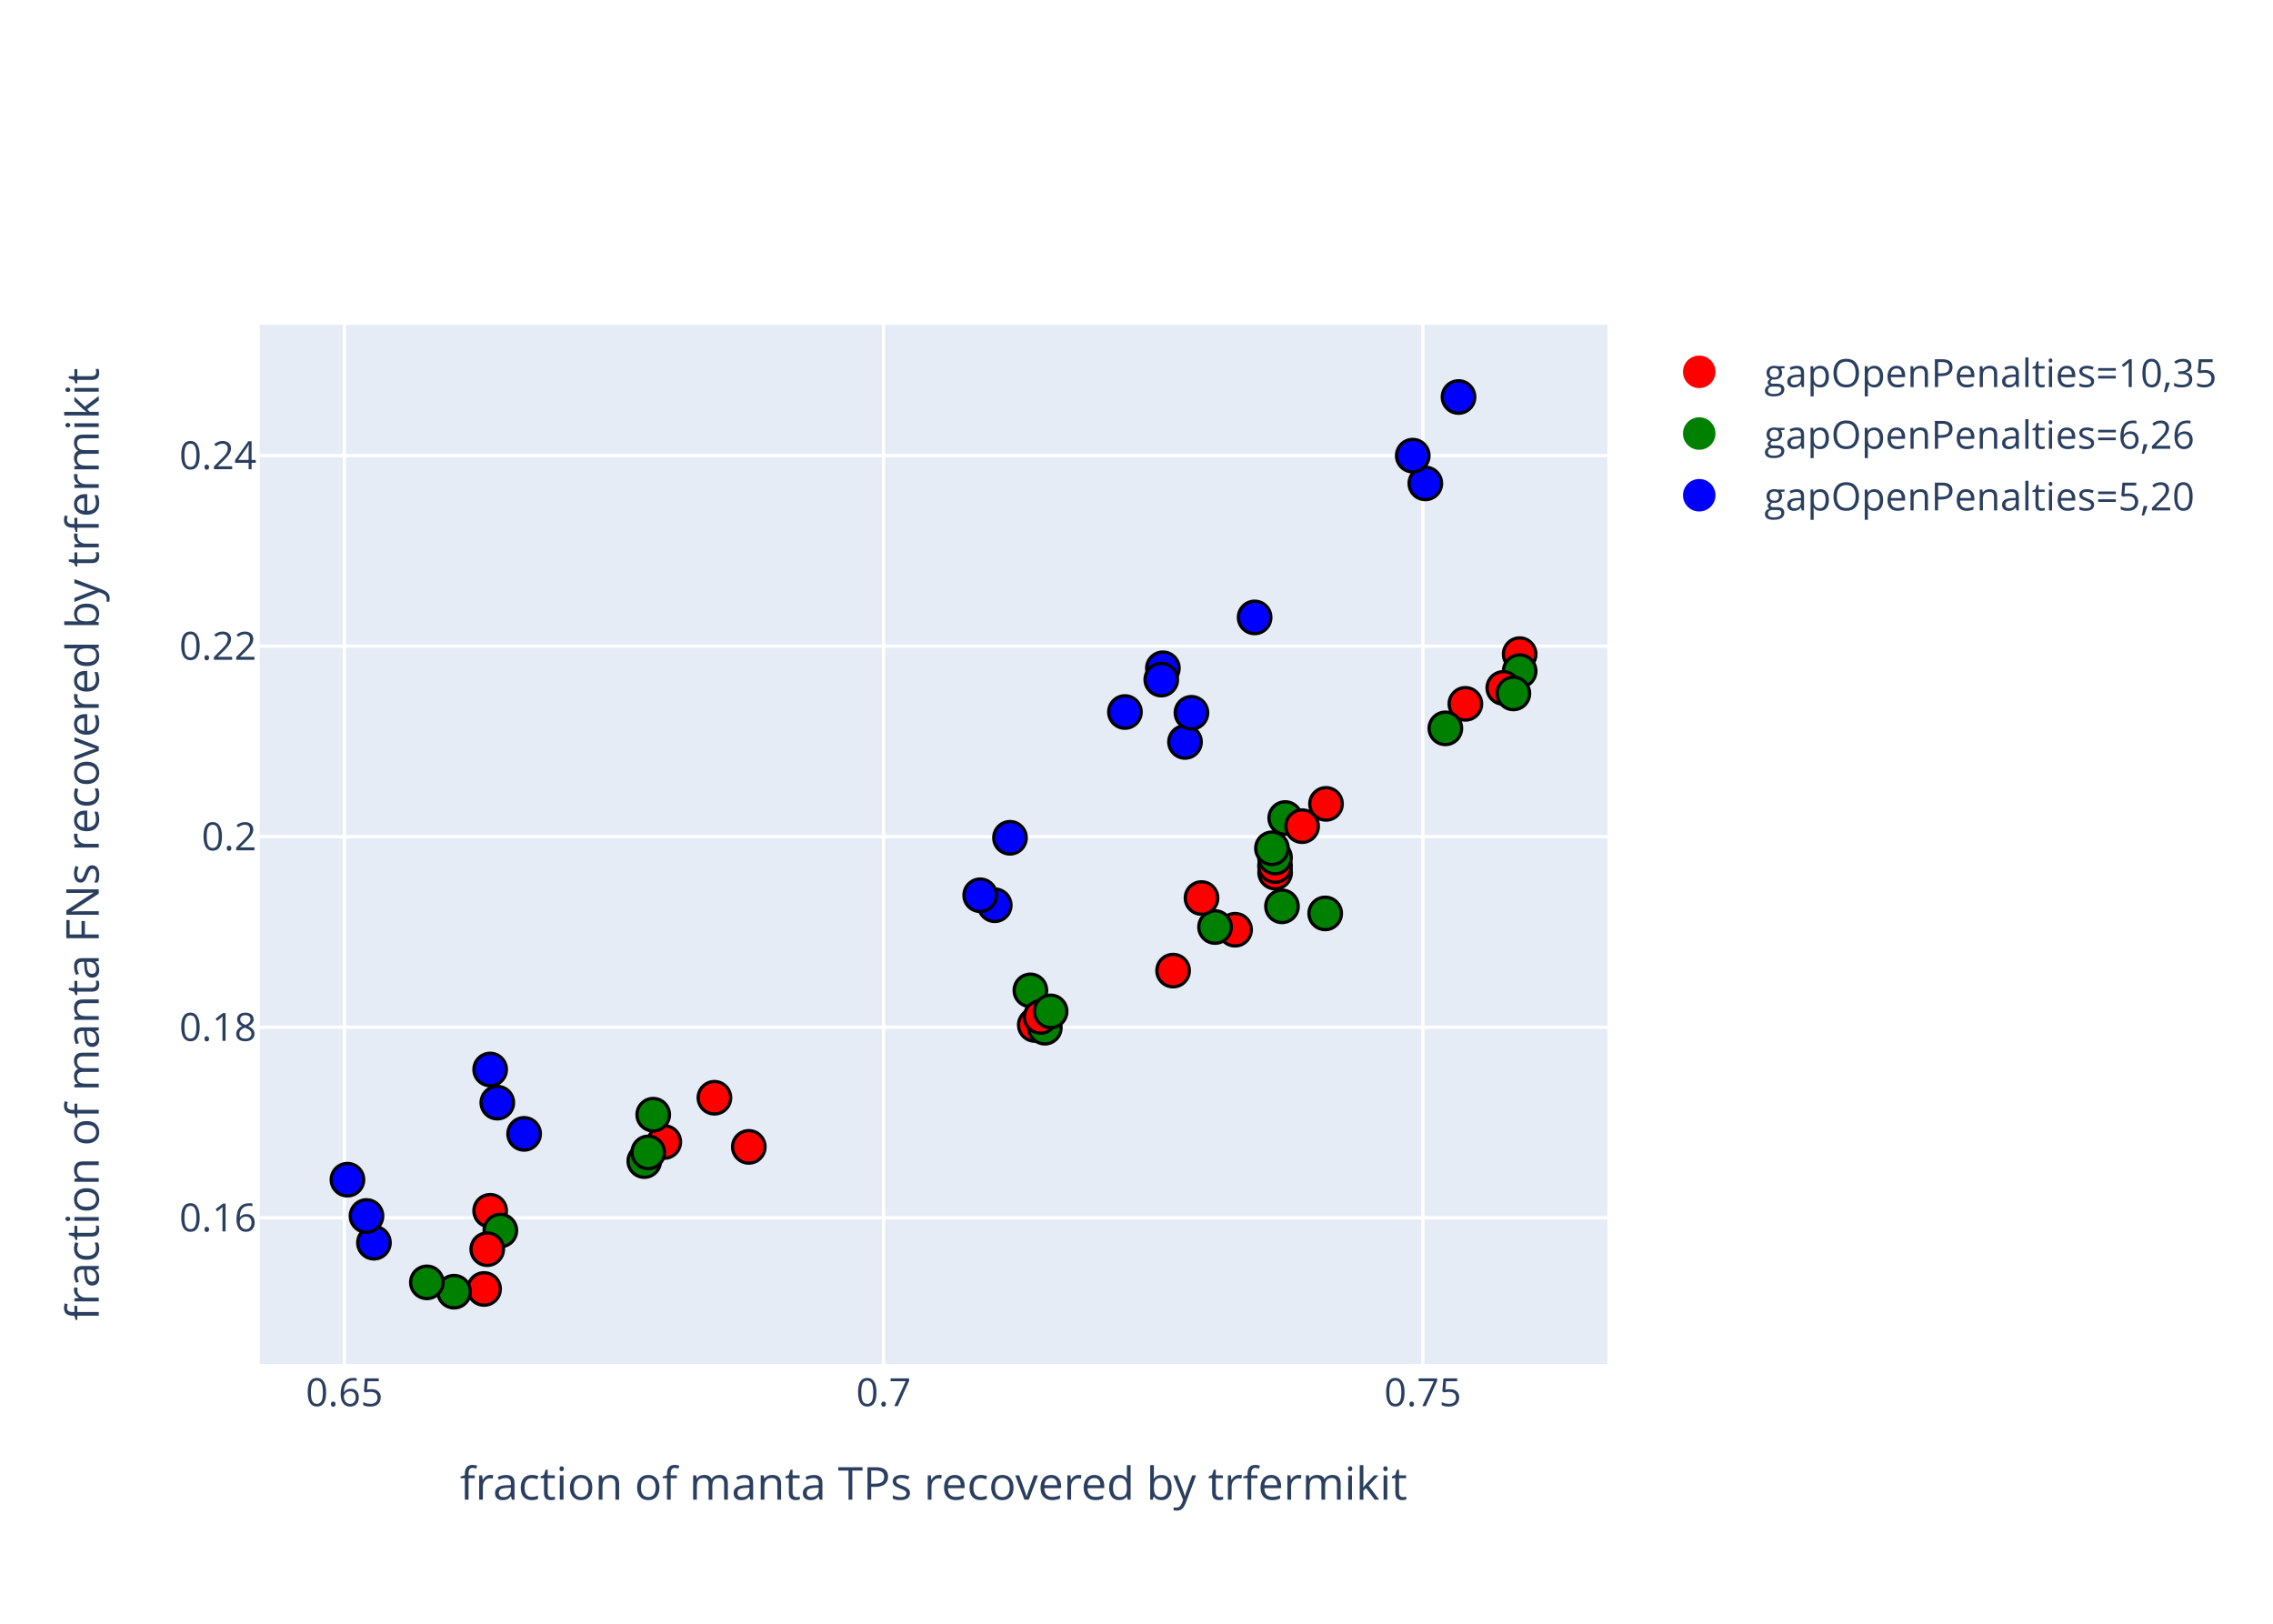
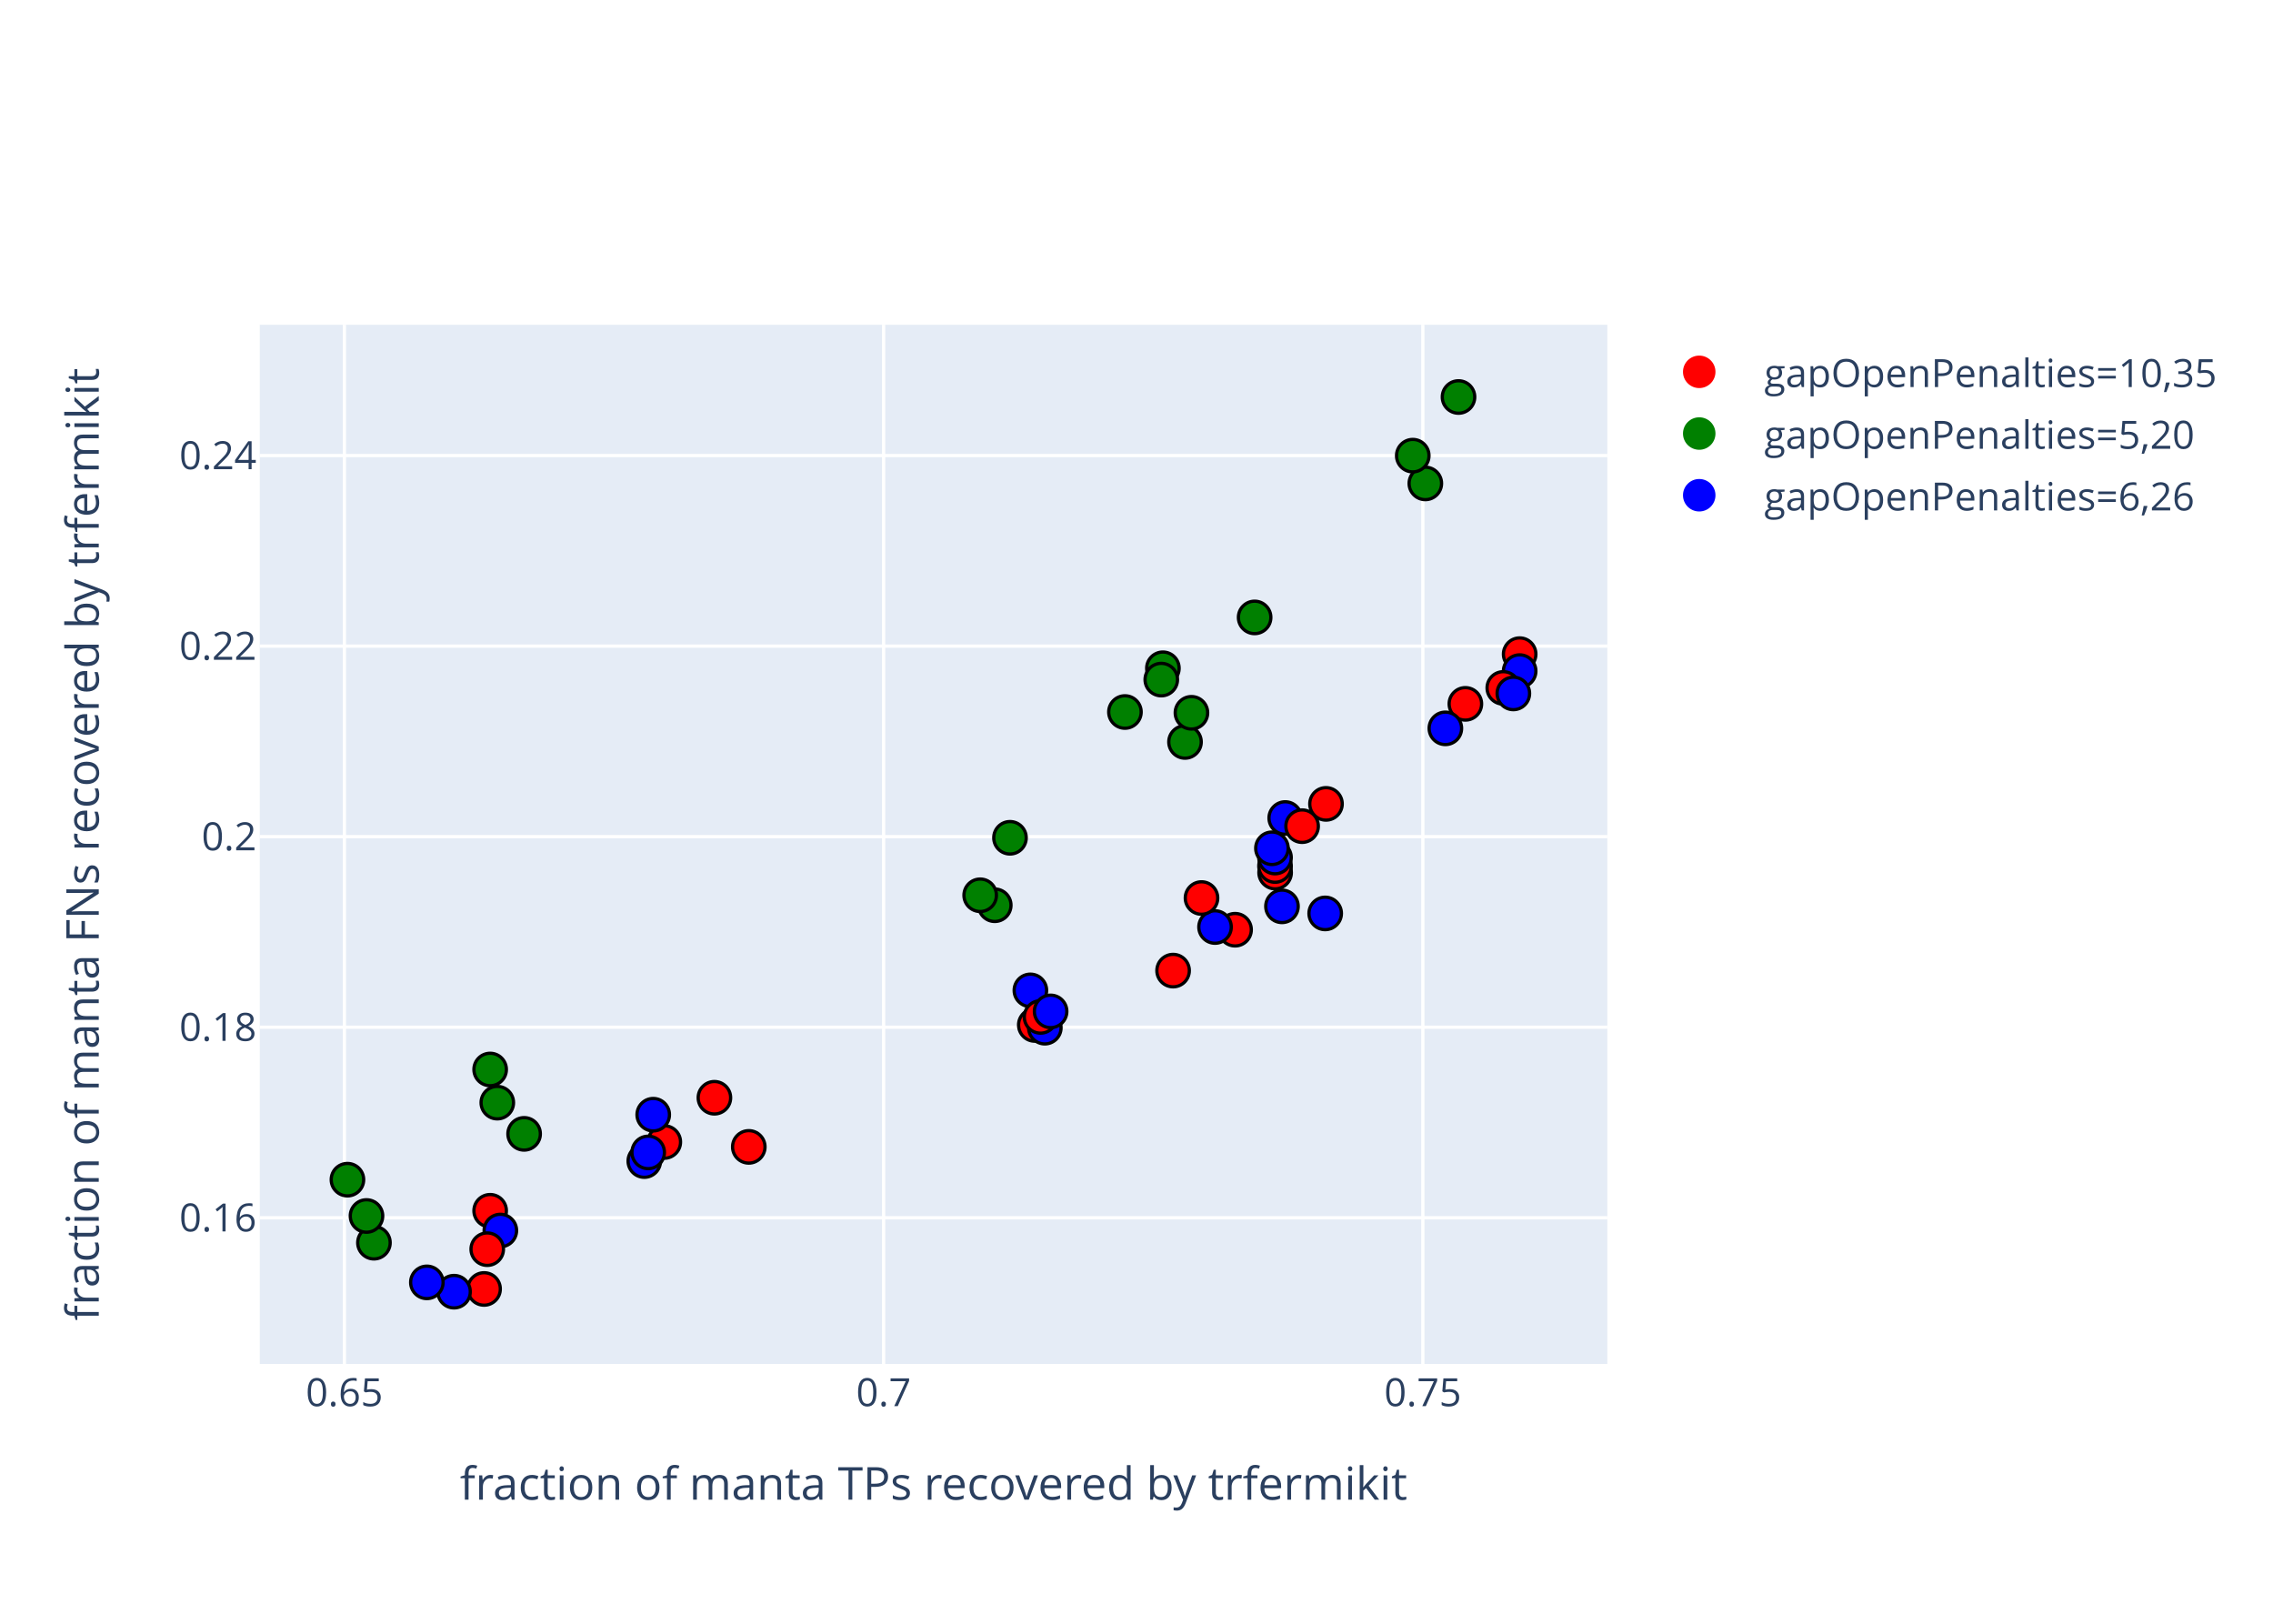
<svg xmlns="http://www.w3.org/2000/svg" class="main-svg" width="700" height="500" style="" viewBox="0 0 700 500">
  <rect x="0" y="0" width="700" height="500" style="fill: rgb(255, 255, 255); fill-opacity: 1;" />
-   <defs id="defs-f057c8">
+   <defs id="defs-a65de8">
    <g class="clips">
-       <clipPath id="clipf057c8xyplot" class="plotclip">
+       <clipPath id="clipa65de8xyplot" class="plotclip">
        <rect width="415" height="320" />
      </clipPath>
-       <clipPath class="axesclip" id="clipf057c8x">
+       <clipPath class="axesclip" id="clipa65de8x">
        <rect x="80" y="0" width="415" height="500" />
      </clipPath>
-       <clipPath class="axesclip" id="clipf057c8y">
+       <clipPath class="axesclip" id="clipa65de8y">
        <rect x="0" y="100" width="700" height="320" />
      </clipPath>
-       <clipPath class="axesclip" id="clipf057c8xy">
+       <clipPath class="axesclip" id="clipa65de8xy">
        <rect x="80" y="100" width="415" height="320" />
      </clipPath>
    </g>
    <g class="gradients" />
  </defs>
  <g class="bglayer">
    <rect class="bg" x="80" y="100" width="415" height="320" style="fill: rgb(229, 236, 246); fill-opacity: 1; stroke-width: 0;" />
  </g>
  <g class="layer-below">
    <g class="imagelayer" />
    <g class="shapelayer" />
  </g>
  <g class="cartesianlayer">
    <g class="subplot xy">
      <g class="layer-subplot">
        <g class="shapelayer" />
        <g class="imagelayer" />
      </g>
      <g class="gridlayer">
        <g class="x">
          <path class="xgrid crisp" transform="translate(106.06,0)" d="M0,100v320" style="stroke: rgb(255, 255, 255); stroke-opacity: 1; stroke-width: 1px;" />
          <path class="xgrid crisp" transform="translate(272.12,0)" d="M0,100v320" style="stroke: rgb(255, 255, 255); stroke-opacity: 1; stroke-width: 1px;" />
          <path class="xgrid crisp" transform="translate(438.18,0)" d="M0,100v320" style="stroke: rgb(255, 255, 255); stroke-opacity: 1; stroke-width: 1px;" />
        </g>
        <g class="y">
          <path class="ygrid crisp" transform="translate(0,374.99)" d="M80,0h415" style="stroke: rgb(255, 255, 255); stroke-opacity: 1; stroke-width: 1px;" />
          <path class="ygrid crisp" transform="translate(0,316.31)" d="M80,0h415" style="stroke: rgb(255, 255, 255); stroke-opacity: 1; stroke-width: 1px;" />
          <path class="ygrid crisp" transform="translate(0,257.63)" d="M80,0h415" style="stroke: rgb(255, 255, 255); stroke-opacity: 1; stroke-width: 1px;" />
          <path class="ygrid crisp" transform="translate(0,198.96)" d="M80,0h415" style="stroke: rgb(255, 255, 255); stroke-opacity: 1; stroke-width: 1px;" />
          <path class="ygrid crisp" transform="translate(0,140.28)" d="M80,0h415" style="stroke: rgb(255, 255, 255); stroke-opacity: 1; stroke-width: 1px;" />
        </g>
      </g>
      <g class="zerolinelayer" />
      <path class="xlines-below" />
      <path class="ylines-below" />
      <g class="overlines-below" />
      <g class="xaxislayer-below" />
      <g class="yaxislayer-below" />
      <g class="overaxes-below" />
-       <g class="plot" transform="translate(80,100)" clip-path="url('#clipf057c8xyplot')">
+       <g class="plot" transform="translate(80,100)" clip-path="url('#clipa65de8xyplot')">
        <g class="scatterlayer mlayer">
-           <g class="trace scatter tracef55246" style="stroke-miterlimit: 2; opacity: 1;">
+           <g class="trace scatter trace7a3b07" style="stroke-miterlimit: 2; opacity: 1;">
            <g class="fills" />
            <g class="errorbars" />
            <g class="lines" />
            <g class="points">
              <path class="point" transform="translate(371.28,116.74)" d="M5,0A5,5 0 1,1 0,-5A5,5 0 0,1 5,0Z" style="opacity: 1; stroke-width: 1px; fill: rgb(255, 0, 0); fill-opacity: 1; stroke: rgb(0, 0, 0); stroke-opacity: 1;" />
              <path class="point" transform="translate(312.69,168.7)" d="M5,0A5,5 0 1,1 0,-5A5,5 0 0,1 5,0Z" style="opacity: 1; stroke-width: 1px; fill: rgb(255, 0, 0); fill-opacity: 1; stroke: rgb(0, 0, 0); stroke-opacity: 1;" />
              <path class="point" transform="translate(124.58,251.66)" d="M5,0A5,5 0 1,1 0,-5A5,5 0 0,1 5,0Z" style="opacity: 1; stroke-width: 1px; fill: rgb(255, 0, 0); fill-opacity: 1; stroke: rgb(0, 0, 0); stroke-opacity: 1;" />
              <path class="point" transform="translate(300.36,186.29)" d="M5,0A5,5 0 1,1 0,-5A5,5 0 0,1 5,0Z" style="opacity: 1; stroke-width: 1px; fill: rgb(255, 0, 0); fill-opacity: 1; stroke: rgb(0, 0, 0); stroke-opacity: 1;" />
              <path class="point" transform="translate(238.68,215.62)" d="M5,0A5,5 0 1,1 0,-5A5,5 0 0,1 5,0Z" style="opacity: 1; stroke-width: 1px; fill: rgb(255, 0, 0); fill-opacity: 1; stroke: rgb(0, 0, 0); stroke-opacity: 1;" />
              <path class="point" transform="translate(69.08,296.91)" d="M5,0A5,5 0 1,1 0,-5A5,5 0 0,1 5,0Z" style="opacity: 1; stroke-width: 1px; fill: rgb(255, 0, 0); fill-opacity: 1; stroke: rgb(0, 0, 0); stroke-opacity: 1;" />
-               <path class="point" transform="translate(358.95,48.86)" d="M5,0A5,5 0 1,1 0,-5A5,5 0 0,1 5,0Z" style="opacity: 1; stroke-width: 1px; fill: rgb(0, 0, 255); fill-opacity: 1; stroke: rgb(0, 0, 0); stroke-opacity: 1;" />
-               <path class="point" transform="translate(284.94,128.47)" d="M5,0A5,5 0 1,1 0,-5A5,5 0 0,1 5,0Z" style="opacity: 1; stroke-width: 1px; fill: rgb(0, 0, 255); fill-opacity: 1; stroke: rgb(0, 0, 0); stroke-opacity: 1;" />
-               <path class="point" transform="translate(81.41,249.15)" d="M5,0A5,5 0 1,1 0,-5A5,5 0 0,1 5,0Z" style="opacity: 1; stroke-width: 1px; fill: rgb(0, 0, 255); fill-opacity: 1; stroke: rgb(0, 0, 0); stroke-opacity: 1;" />
-               <path class="point" transform="translate(266.44,119.25)" d="M5,0A5,5 0 1,1 0,-5A5,5 0 0,1 5,0Z" style="opacity: 1; stroke-width: 1px; fill: rgb(0, 0, 255); fill-opacity: 1; stroke: rgb(0, 0, 0); stroke-opacity: 1;" />
-               <path class="point" transform="translate(226.35,178.75)" d="M5,0A5,5 0 1,1 0,-5A5,5 0 0,1 5,0Z" style="opacity: 1; stroke-width: 1px; fill: rgb(0, 0, 255); fill-opacity: 1; stroke: rgb(0, 0, 0); stroke-opacity: 1;" />
-               <path class="point" transform="translate(35.16,282.67)" d="M5,0A5,5 0 1,1 0,-5A5,5 0 0,1 5,0Z" style="opacity: 1; stroke-width: 1px; fill: rgb(0, 0, 255); fill-opacity: 1; stroke: rgb(0, 0, 0); stroke-opacity: 1;" />
-               <path class="point" transform="translate(365.12,124.28)" d="M5,0A5,5 0 1,1 0,-5A5,5 0 0,1 5,0Z" style="opacity: 1; stroke-width: 1px; fill: rgb(0, 128, 0); fill-opacity: 1; stroke: rgb(0, 0, 0); stroke-opacity: 1;" />
-               <path class="point" transform="translate(328.11,181.27)" d="M5,0A5,5 0 1,1 0,-5A5,5 0 0,1 5,0Z" style="opacity: 1; stroke-width: 1px; fill: rgb(0, 128, 0); fill-opacity: 1; stroke: rgb(0, 0, 0); stroke-opacity: 1;" />
-               <path class="point" transform="translate(118.42,257.53)" d="M5,0A5,5 0 1,1 0,-5A5,5 0 0,1 5,0Z" style="opacity: 1; stroke-width: 1px; fill: rgb(0, 128, 0); fill-opacity: 1; stroke: rgb(0, 0, 0); stroke-opacity: 1;" />
-               <path class="point" transform="translate(294.19,185.46)" d="M5,0A5,5 0 1,1 0,-5A5,5 0 0,1 5,0Z" style="opacity: 1; stroke-width: 1px; fill: rgb(0, 128, 0); fill-opacity: 1; stroke: rgb(0, 0, 0); stroke-opacity: 1;" />
-               <path class="point" transform="translate(241.77,216.46)" d="M5,0A5,5 0 1,1 0,-5A5,5 0 0,1 5,0Z" style="opacity: 1; stroke-width: 1px; fill: rgb(0, 128, 0); fill-opacity: 1; stroke: rgb(0, 0, 0); stroke-opacity: 1;" />
-               <path class="point" transform="translate(59.83,297.75)" d="M5,0A5,5 0 1,1 0,-5A5,5 0 0,1 5,0Z" style="opacity: 1; stroke-width: 1px; fill: rgb(0, 128, 0); fill-opacity: 1; stroke: rgb(0, 0, 0); stroke-opacity: 1;" />
+               <path class="point" transform="translate(358.95,48.86)" d="M5,0A5,5 0 1,1 0,-5A5,5 0 0,1 5,0Z" style="opacity: 1; stroke-width: 1px; fill: rgb(0, 128, 0); fill-opacity: 1; stroke: rgb(0, 0, 0); stroke-opacity: 1;" />
+               <path class="point" transform="translate(284.94,128.47)" d="M5,0A5,5 0 1,1 0,-5A5,5 0 0,1 5,0Z" style="opacity: 1; stroke-width: 1px; fill: rgb(0, 128, 0); fill-opacity: 1; stroke: rgb(0, 0, 0); stroke-opacity: 1;" />
+               <path class="point" transform="translate(81.41,249.15)" d="M5,0A5,5 0 1,1 0,-5A5,5 0 0,1 5,0Z" style="opacity: 1; stroke-width: 1px; fill: rgb(0, 128, 0); fill-opacity: 1; stroke: rgb(0, 0, 0); stroke-opacity: 1;" />
+               <path class="point" transform="translate(266.44,119.25)" d="M5,0A5,5 0 1,1 0,-5A5,5 0 0,1 5,0Z" style="opacity: 1; stroke-width: 1px; fill: rgb(0, 128, 0); fill-opacity: 1; stroke: rgb(0, 0, 0); stroke-opacity: 1;" />
+               <path class="point" transform="translate(226.35,178.75)" d="M5,0A5,5 0 1,1 0,-5A5,5 0 0,1 5,0Z" style="opacity: 1; stroke-width: 1px; fill: rgb(0, 128, 0); fill-opacity: 1; stroke: rgb(0, 0, 0); stroke-opacity: 1;" />
+               <path class="point" transform="translate(35.16,282.67)" d="M5,0A5,5 0 1,1 0,-5A5,5 0 0,1 5,0Z" style="opacity: 1; stroke-width: 1px; fill: rgb(0, 128, 0); fill-opacity: 1; stroke: rgb(0, 0, 0); stroke-opacity: 1;" />
+               <path class="point" transform="translate(365.12,124.28)" d="M5,0A5,5 0 1,1 0,-5A5,5 0 0,1 5,0Z" style="opacity: 1; stroke-width: 1px; fill: rgb(0, 0, 255); fill-opacity: 1; stroke: rgb(0, 0, 0); stroke-opacity: 1;" />
+               <path class="point" transform="translate(328.11,181.27)" d="M5,0A5,5 0 1,1 0,-5A5,5 0 0,1 5,0Z" style="opacity: 1; stroke-width: 1px; fill: rgb(0, 0, 255); fill-opacity: 1; stroke: rgb(0, 0, 0); stroke-opacity: 1;" />
+               <path class="point" transform="translate(118.42,257.53)" d="M5,0A5,5 0 1,1 0,-5A5,5 0 0,1 5,0Z" style="opacity: 1; stroke-width: 1px; fill: rgb(0, 0, 255); fill-opacity: 1; stroke: rgb(0, 0, 0); stroke-opacity: 1;" />
+               <path class="point" transform="translate(294.19,185.46)" d="M5,0A5,5 0 1,1 0,-5A5,5 0 0,1 5,0Z" style="opacity: 1; stroke-width: 1px; fill: rgb(0, 0, 255); fill-opacity: 1; stroke: rgb(0, 0, 0); stroke-opacity: 1;" />
+               <path class="point" transform="translate(241.77,216.46)" d="M5,0A5,5 0 1,1 0,-5A5,5 0 0,1 5,0Z" style="opacity: 1; stroke-width: 1px; fill: rgb(0, 0, 255); fill-opacity: 1; stroke: rgb(0, 0, 0); stroke-opacity: 1;" />
+               <path class="point" transform="translate(59.83,297.75)" d="M5,0A5,5 0 1,1 0,-5A5,5 0 0,1 5,0Z" style="opacity: 1; stroke-width: 1px; fill: rgb(0, 0, 255); fill-opacity: 1; stroke: rgb(0, 0, 0); stroke-opacity: 1;" />
              <path class="point" transform="translate(388,101.43)" d="M5,0A5,5 0 1,1 0,-5A5,5 0 0,1 5,0Z" style="opacity: 1; stroke-width: 1px; fill: rgb(255, 0, 0); fill-opacity: 1; stroke: rgb(0, 0, 0); stroke-opacity: 1;" />
              <path class="point" transform="translate(328.36,147.54)" d="M5,0A5,5 0 1,1 0,-5A5,5 0 0,1 5,0Z" style="opacity: 1; stroke-width: 1px; fill: rgb(255, 0, 0); fill-opacity: 1; stroke: rgb(0, 0, 0); stroke-opacity: 1;" />
              <path class="point" transform="translate(140.01,238.03)" d="M5,0A5,5 0 1,1 0,-5A5,5 0 0,1 5,0Z" style="opacity: 1; stroke-width: 1px; fill: rgb(255, 0, 0); fill-opacity: 1; stroke: rgb(0, 0, 0); stroke-opacity: 1;" />
              <path class="point" transform="translate(312.66,166.68)" d="M5,0A5,5 0 1,1 0,-5A5,5 0 0,1 5,0Z" style="opacity: 1; stroke-width: 1px; fill: rgb(255, 0, 0); fill-opacity: 1; stroke: rgb(0, 0, 0); stroke-opacity: 1;" />
              <path class="point" transform="translate(281.27,198.88)" d="M5,0A5,5 0 1,1 0,-5A5,5 0 0,1 5,0Z" style="opacity: 1; stroke-width: 1px; fill: rgb(255, 0, 0); fill-opacity: 1; stroke: rgb(0, 0, 0); stroke-opacity: 1;" />
              <path class="point" transform="translate(70.95,272.83)" d="M5,0A5,5 0 1,1 0,-5A5,5 0 0,1 5,0Z" style="opacity: 1; stroke-width: 1px; fill: rgb(255, 0, 0); fill-opacity: 1; stroke: rgb(0, 0, 0); stroke-opacity: 1;" />
-               <path class="point" transform="translate(369.17,22.25)" d="M5,0A5,5 0 1,1 0,-5A5,5 0 0,1 5,0Z" style="opacity: 1; stroke-width: 1px; fill: rgb(0, 0, 255); fill-opacity: 1; stroke: rgb(0, 0, 0); stroke-opacity: 1;" />
-               <path class="point" transform="translate(278.13,105.78)" d="M5,0A5,5 0 1,1 0,-5A5,5 0 0,1 5,0Z" style="opacity: 1; stroke-width: 1px; fill: rgb(0, 0, 255); fill-opacity: 1; stroke: rgb(0, 0, 0); stroke-opacity: 1;" />
-               <path class="point" transform="translate(70.95,229.33)" d="M5,0A5,5 0 1,1 0,-5A5,5 0 0,1 5,0Z" style="opacity: 1; stroke-width: 1px; fill: rgb(0, 0, 255); fill-opacity: 1; stroke: rgb(0, 0, 0); stroke-opacity: 1;" />
-               <path class="point" transform="translate(306.38,90.12)" d="M5,0A5,5 0 1,1 0,-5A5,5 0 0,1 5,0Z" style="opacity: 1; stroke-width: 1px; fill: rgb(0, 0, 255); fill-opacity: 1; stroke: rgb(0, 0, 0); stroke-opacity: 1;" />
-               <path class="point" transform="translate(231.04,157.98)" d="M5,0A5,5 0 1,1 0,-5A5,5 0 0,1 5,0Z" style="opacity: 1; stroke-width: 1px; fill: rgb(0, 0, 255); fill-opacity: 1; stroke: rgb(0, 0, 0); stroke-opacity: 1;" />
-               <path class="point" transform="translate(27,263.26)" d="M5,0A5,5 0 1,1 0,-5A5,5 0 0,1 5,0Z" style="opacity: 1; stroke-width: 1px; fill: rgb(0, 0, 255); fill-opacity: 1; stroke: rgb(0, 0, 0); stroke-opacity: 1;" />
-               <path class="point" transform="translate(388,106.65)" d="M5,0A5,5 0 1,1 0,-5A5,5 0 0,1 5,0Z" style="opacity: 1; stroke-width: 1px; fill: rgb(0, 128, 0); fill-opacity: 1; stroke: rgb(0, 0, 0); stroke-opacity: 1;" />
-               <path class="point" transform="translate(315.8,151.89)" d="M5,0A5,5 0 1,1 0,-5A5,5 0 0,1 5,0Z" style="opacity: 1; stroke-width: 1px; fill: rgb(0, 128, 0); fill-opacity: 1; stroke: rgb(0, 0, 0); stroke-opacity: 1;" />
-               <path class="point" transform="translate(121.17,243.25)" d="M5,0A5,5 0 1,1 0,-5A5,5 0 0,1 5,0Z" style="opacity: 1; stroke-width: 1px; fill: rgb(0, 128, 0); fill-opacity: 1; stroke: rgb(0, 0, 0); stroke-opacity: 1;" />
-               <path class="point" transform="translate(312.66,164.07)" d="M5,0A5,5 0 1,1 0,-5A5,5 0 0,1 5,0Z" style="opacity: 1; stroke-width: 1px; fill: rgb(0, 128, 0); fill-opacity: 1; stroke: rgb(0, 0, 0); stroke-opacity: 1;" />
-               <path class="point" transform="translate(237.32,204.97)" d="M5,0A5,5 0 1,1 0,-5A5,5 0 0,1 5,0Z" style="opacity: 1; stroke-width: 1px; fill: rgb(0, 128, 0); fill-opacity: 1; stroke: rgb(0, 0, 0); stroke-opacity: 1;" />
-               <path class="point" transform="translate(74.09,278.92)" d="M5,0A5,5 0 1,1 0,-5A5,5 0 0,1 5,0Z" style="opacity: 1; stroke-width: 1px; fill: rgb(0, 128, 0); fill-opacity: 1; stroke: rgb(0, 0, 0); stroke-opacity: 1;" />
+               <path class="point" transform="translate(369.17,22.25)" d="M5,0A5,5 0 1,1 0,-5A5,5 0 0,1 5,0Z" style="opacity: 1; stroke-width: 1px; fill: rgb(0, 128, 0); fill-opacity: 1; stroke: rgb(0, 0, 0); stroke-opacity: 1;" />
+               <path class="point" transform="translate(278.13,105.78)" d="M5,0A5,5 0 1,1 0,-5A5,5 0 0,1 5,0Z" style="opacity: 1; stroke-width: 1px; fill: rgb(0, 128, 0); fill-opacity: 1; stroke: rgb(0, 0, 0); stroke-opacity: 1;" />
+               <path class="point" transform="translate(70.95,229.33)" d="M5,0A5,5 0 1,1 0,-5A5,5 0 0,1 5,0Z" style="opacity: 1; stroke-width: 1px; fill: rgb(0, 128, 0); fill-opacity: 1; stroke: rgb(0, 0, 0); stroke-opacity: 1;" />
+               <path class="point" transform="translate(306.38,90.12)" d="M5,0A5,5 0 1,1 0,-5A5,5 0 0,1 5,0Z" style="opacity: 1; stroke-width: 1px; fill: rgb(0, 128, 0); fill-opacity: 1; stroke: rgb(0, 0, 0); stroke-opacity: 1;" />
+               <path class="point" transform="translate(231.04,157.98)" d="M5,0A5,5 0 1,1 0,-5A5,5 0 0,1 5,0Z" style="opacity: 1; stroke-width: 1px; fill: rgb(0, 128, 0); fill-opacity: 1; stroke: rgb(0, 0, 0); stroke-opacity: 1;" />
+               <path class="point" transform="translate(27,263.26)" d="M5,0A5,5 0 1,1 0,-5A5,5 0 0,1 5,0Z" style="opacity: 1; stroke-width: 1px; fill: rgb(0, 128, 0); fill-opacity: 1; stroke: rgb(0, 0, 0); stroke-opacity: 1;" />
+               <path class="point" transform="translate(388,106.65)" d="M5,0A5,5 0 1,1 0,-5A5,5 0 0,1 5,0Z" style="opacity: 1; stroke-width: 1px; fill: rgb(0, 0, 255); fill-opacity: 1; stroke: rgb(0, 0, 0); stroke-opacity: 1;" />
+               <path class="point" transform="translate(315.8,151.89)" d="M5,0A5,5 0 1,1 0,-5A5,5 0 0,1 5,0Z" style="opacity: 1; stroke-width: 1px; fill: rgb(0, 0, 255); fill-opacity: 1; stroke: rgb(0, 0, 0); stroke-opacity: 1;" />
+               <path class="point" transform="translate(121.17,243.25)" d="M5,0A5,5 0 1,1 0,-5A5,5 0 0,1 5,0Z" style="opacity: 1; stroke-width: 1px; fill: rgb(0, 0, 255); fill-opacity: 1; stroke: rgb(0, 0, 0); stroke-opacity: 1;" />
+               <path class="point" transform="translate(312.66,164.07)" d="M5,0A5,5 0 1,1 0,-5A5,5 0 0,1 5,0Z" style="opacity: 1; stroke-width: 1px; fill: rgb(0, 0, 255); fill-opacity: 1; stroke: rgb(0, 0, 0); stroke-opacity: 1;" />
+               <path class="point" transform="translate(237.32,204.97)" d="M5,0A5,5 0 1,1 0,-5A5,5 0 0,1 5,0Z" style="opacity: 1; stroke-width: 1px; fill: rgb(0, 0, 255); fill-opacity: 1; stroke: rgb(0, 0, 0); stroke-opacity: 1;" />
+               <path class="point" transform="translate(74.09,278.92)" d="M5,0A5,5 0 1,1 0,-5A5,5 0 0,1 5,0Z" style="opacity: 1; stroke-width: 1px; fill: rgb(0, 0, 255); fill-opacity: 1; stroke: rgb(0, 0, 0); stroke-opacity: 1;" />
              <path class="point" transform="translate(382.96,111.83)" d="M5,0A5,5 0 1,1 0,-5A5,5 0 0,1 5,0Z" style="opacity: 1; stroke-width: 1px; fill: rgb(255, 0, 0); fill-opacity: 1; stroke: rgb(0, 0, 0); stroke-opacity: 1;" />
              <path class="point" transform="translate(321,154.4)" d="M5,0A5,5 0 1,1 0,-5A5,5 0 0,1 5,0Z" style="opacity: 1; stroke-width: 1px; fill: rgb(255, 0, 0); fill-opacity: 1; stroke: rgb(0, 0, 0); stroke-opacity: 1;" />
              <path class="point" transform="translate(150.6,253.16)" d="M5,0A5,5 0 1,1 0,-5A5,5 0 0,1 5,0Z" style="opacity: 1; stroke-width: 1px; fill: rgb(255, 0, 0); fill-opacity: 1; stroke: rgb(0, 0, 0); stroke-opacity: 1;" />
              <path class="point" transform="translate(290.02,176.53)" d="M5,0A5,5 0 1,1 0,-5A5,5 0 0,1 5,0Z" style="opacity: 1; stroke-width: 1px; fill: rgb(255, 0, 0); fill-opacity: 1; stroke: rgb(0, 0, 0); stroke-opacity: 1;" />
              <path class="point" transform="translate(240.45,213.14)" d="M5,0A5,5 0 1,1 0,-5A5,5 0 0,1 5,0Z" style="opacity: 1; stroke-width: 1px; fill: rgb(255, 0, 0); fill-opacity: 1; stroke: rgb(0, 0, 0); stroke-opacity: 1;" />
              <path class="point" transform="translate(70.05,284.66)" d="M5,0A5,5 0 1,1 0,-5A5,5 0 0,1 5,0Z" style="opacity: 1; stroke-width: 1px; fill: rgb(255, 0, 0); fill-opacity: 1; stroke: rgb(0, 0, 0); stroke-opacity: 1;" />
-               <path class="point" transform="translate(355.08,40.31)" d="M5,0A5,5 0 1,1 0,-5A5,5 0 0,1 5,0Z" style="opacity: 1; stroke-width: 1px; fill: rgb(0, 0, 255); fill-opacity: 1; stroke: rgb(0, 0, 0); stroke-opacity: 1;" />
-               <path class="point" transform="translate(286.92,119.49)" d="M5,0A5,5 0 1,1 0,-5A5,5 0 0,1 5,0Z" style="opacity: 1; stroke-width: 1px; fill: rgb(0, 0, 255); fill-opacity: 1; stroke: rgb(0, 0, 0); stroke-opacity: 1;" />
-               <path class="point" transform="translate(73.15,239.54)" d="M5,0A5,5 0 1,1 0,-5A5,5 0 0,1 5,0Z" style="opacity: 1; stroke-width: 1px; fill: rgb(0, 0, 255); fill-opacity: 1; stroke: rgb(0, 0, 0); stroke-opacity: 1;" />
-               <path class="point" transform="translate(277.63,109.27)" d="M5,0A5,5 0 1,1 0,-5A5,5 0 0,1 5,0Z" style="opacity: 1; stroke-width: 1px; fill: rgb(0, 0, 255); fill-opacity: 1; stroke: rgb(0, 0, 0); stroke-opacity: 1;" />
-               <path class="point" transform="translate(221.86,175.68)" d="M5,0A5,5 0 1,1 0,-5A5,5 0 0,1 5,0Z" style="opacity: 1; stroke-width: 1px; fill: rgb(0, 0, 255); fill-opacity: 1; stroke: rgb(0, 0, 0); stroke-opacity: 1;" />
-               <path class="point" transform="translate(32.87,274.44)" d="M5,0A5,5 0 1,1 0,-5A5,5 0 0,1 5,0Z" style="opacity: 1; stroke-width: 1px; fill: rgb(0, 0, 255); fill-opacity: 1; stroke: rgb(0, 0, 0); stroke-opacity: 1;" />
-               <path class="point" transform="translate(386.06,113.53)" d="M5,0A5,5 0 1,1 0,-5A5,5 0 0,1 5,0Z" style="opacity: 1; stroke-width: 1px; fill: rgb(0, 128, 0); fill-opacity: 1; stroke: rgb(0, 0, 0); stroke-opacity: 1;" />
-               <path class="point" transform="translate(311.71,161.21)" d="M5,0A5,5 0 1,1 0,-5A5,5 0 0,1 5,0Z" style="opacity: 1; stroke-width: 1px; fill: rgb(0, 128, 0); fill-opacity: 1; stroke: rgb(0, 0, 0); stroke-opacity: 1;" />
-               <path class="point" transform="translate(119.62,254.86)" d="M5,0A5,5 0 1,1 0,-5A5,5 0 0,1 5,0Z" style="opacity: 1; stroke-width: 1px; fill: rgb(0, 128, 0); fill-opacity: 1; stroke: rgb(0, 0, 0); stroke-opacity: 1;" />
-               <path class="point" transform="translate(314.8,179.09)" d="M5,0A5,5 0 1,1 0,-5A5,5 0 0,1 5,0Z" style="opacity: 1; stroke-width: 1px; fill: rgb(0, 128, 0); fill-opacity: 1; stroke: rgb(0, 0, 0); stroke-opacity: 1;" />
-               <path class="point" transform="translate(243.55,211.44)" d="M5,0A5,5 0 1,1 0,-5A5,5 0 0,1 5,0Z" style="opacity: 1; stroke-width: 1px; fill: rgb(0, 128, 0); fill-opacity: 1; stroke: rgb(0, 0, 0); stroke-opacity: 1;" />
-               <path class="point" transform="translate(51.46,294.88)" d="M5,0A5,5 0 1,1 0,-5A5,5 0 0,1 5,0Z" style="opacity: 1; stroke-width: 1px; fill: rgb(0, 128, 0); fill-opacity: 1; stroke: rgb(0, 0, 0); stroke-opacity: 1;" />
-             </g>
-             <g class="text" />
-           </g>
-           <g class="trace scatter trace71e862" style="stroke-miterlimit: 2; opacity: 1;">
+               <path class="point" transform="translate(355.08,40.31)" d="M5,0A5,5 0 1,1 0,-5A5,5 0 0,1 5,0Z" style="opacity: 1; stroke-width: 1px; fill: rgb(0, 128, 0); fill-opacity: 1; stroke: rgb(0, 0, 0); stroke-opacity: 1;" />
+               <path class="point" transform="translate(286.92,119.49)" d="M5,0A5,5 0 1,1 0,-5A5,5 0 0,1 5,0Z" style="opacity: 1; stroke-width: 1px; fill: rgb(0, 128, 0); fill-opacity: 1; stroke: rgb(0, 0, 0); stroke-opacity: 1;" />
+               <path class="point" transform="translate(73.15,239.54)" d="M5,0A5,5 0 1,1 0,-5A5,5 0 0,1 5,0Z" style="opacity: 1; stroke-width: 1px; fill: rgb(0, 128, 0); fill-opacity: 1; stroke: rgb(0, 0, 0); stroke-opacity: 1;" />
+               <path class="point" transform="translate(277.63,109.27)" d="M5,0A5,5 0 1,1 0,-5A5,5 0 0,1 5,0Z" style="opacity: 1; stroke-width: 1px; fill: rgb(0, 128, 0); fill-opacity: 1; stroke: rgb(0, 0, 0); stroke-opacity: 1;" />
+               <path class="point" transform="translate(221.86,175.68)" d="M5,0A5,5 0 1,1 0,-5A5,5 0 0,1 5,0Z" style="opacity: 1; stroke-width: 1px; fill: rgb(0, 128, 0); fill-opacity: 1; stroke: rgb(0, 0, 0); stroke-opacity: 1;" />
+               <path class="point" transform="translate(32.87,274.44)" d="M5,0A5,5 0 1,1 0,-5A5,5 0 0,1 5,0Z" style="opacity: 1; stroke-width: 1px; fill: rgb(0, 128, 0); fill-opacity: 1; stroke: rgb(0, 0, 0); stroke-opacity: 1;" />
+               <path class="point" transform="translate(386.06,113.53)" d="M5,0A5,5 0 1,1 0,-5A5,5 0 0,1 5,0Z" style="opacity: 1; stroke-width: 1px; fill: rgb(0, 0, 255); fill-opacity: 1; stroke: rgb(0, 0, 0); stroke-opacity: 1;" />
+               <path class="point" transform="translate(311.71,161.21)" d="M5,0A5,5 0 1,1 0,-5A5,5 0 0,1 5,0Z" style="opacity: 1; stroke-width: 1px; fill: rgb(0, 0, 255); fill-opacity: 1; stroke: rgb(0, 0, 0); stroke-opacity: 1;" />
+               <path class="point" transform="translate(119.62,254.86)" d="M5,0A5,5 0 1,1 0,-5A5,5 0 0,1 5,0Z" style="opacity: 1; stroke-width: 1px; fill: rgb(0, 0, 255); fill-opacity: 1; stroke: rgb(0, 0, 0); stroke-opacity: 1;" />
+               <path class="point" transform="translate(314.8,179.09)" d="M5,0A5,5 0 1,1 0,-5A5,5 0 0,1 5,0Z" style="opacity: 1; stroke-width: 1px; fill: rgb(0, 0, 255); fill-opacity: 1; stroke: rgb(0, 0, 0); stroke-opacity: 1;" />
+               <path class="point" transform="translate(243.55,211.44)" d="M5,0A5,5 0 1,1 0,-5A5,5 0 0,1 5,0Z" style="opacity: 1; stroke-width: 1px; fill: rgb(0, 0, 255); fill-opacity: 1; stroke: rgb(0, 0, 0); stroke-opacity: 1;" />
+               <path class="point" transform="translate(51.46,294.88)" d="M5,0A5,5 0 1,1 0,-5A5,5 0 0,1 5,0Z" style="opacity: 1; stroke-width: 1px; fill: rgb(0, 0, 255); fill-opacity: 1; stroke: rgb(0, 0, 0); stroke-opacity: 1;" />
+             </g>
+             <g class="text" />
+           </g>
+           <g class="trace scatter tracea49b80" style="stroke-miterlimit: 2; opacity: 1;">
            <g class="fills" />
            <g class="errorbars" />
            <g class="lines" />
            <g class="points" />
            <g class="text" />
          </g>
-           <g class="trace scatter trace60653a" style="stroke-miterlimit: 2; opacity: 1;">
+           <g class="trace scatter traced44a7f" style="stroke-miterlimit: 2; opacity: 1;">
            <g class="fills" />
            <g class="errorbars" />
            <g class="lines" />
            <g class="points" />
            <g class="text" />
          </g>
-           <g class="trace scatter trace5917c8" style="stroke-miterlimit: 2; opacity: 1;">
+           <g class="trace scatter tracebe4c6b" style="stroke-miterlimit: 2; opacity: 1;">
            <g class="fills" />
            <g class="errorbars" />
            <g class="lines" />
            <g class="points" />
            <g class="text" />
          </g>
        </g>
      </g>
      <g class="overplot" />
      <path class="xlines-above crisp" d="M0,0" style="fill: none;" />
      <path class="ylines-above crisp" d="M0,0" style="fill: none;" />
      <g class="overlines-above" />
      <g class="xaxislayer-above">
        <g class="xtick">
          <text text-anchor="middle" x="0" y="433" transform="translate(106.06,0)" style="font-family: 'Open Sans', verdana, arial, sans-serif; font-size: 12px; fill: rgb(42, 63, 95); fill-opacity: 1; white-space: pre;">0.65</text>
        </g>
        <g class="xtick">
          <text text-anchor="middle" x="0" y="433" transform="translate(272.12,0)" style="font-family: 'Open Sans', verdana, arial, sans-serif; font-size: 12px; fill: rgb(42, 63, 95); fill-opacity: 1; white-space: pre;">0.7</text>
        </g>
        <g class="xtick">
          <text text-anchor="middle" x="0" y="433" transform="translate(438.18,0)" style="font-family: 'Open Sans', verdana, arial, sans-serif; font-size: 12px; fill: rgb(42, 63, 95); fill-opacity: 1; white-space: pre;">0.75</text>
        </g>
      </g>
      <g class="yaxislayer-above">
        <g class="ytick">
          <text text-anchor="end" x="79" y="4.2" transform="translate(0,374.99)" style="font-family: 'Open Sans', verdana, arial, sans-serif; font-size: 12px; fill: rgb(42, 63, 95); fill-opacity: 1; white-space: pre;">0.16</text>
        </g>
        <g class="ytick">
          <text text-anchor="end" x="79" y="4.2" transform="translate(0,316.31)" style="font-family: 'Open Sans', verdana, arial, sans-serif; font-size: 12px; fill: rgb(42, 63, 95); fill-opacity: 1; white-space: pre;">0.18</text>
        </g>
        <g class="ytick">
          <text text-anchor="end" x="79" y="4.2" transform="translate(0,257.63)" style="font-family: 'Open Sans', verdana, arial, sans-serif; font-size: 12px; fill: rgb(42, 63, 95); fill-opacity: 1; white-space: pre;">0.2</text>
        </g>
        <g class="ytick">
          <text text-anchor="end" x="79" y="4.2" transform="translate(0,198.96)" style="font-family: 'Open Sans', verdana, arial, sans-serif; font-size: 12px; fill: rgb(42, 63, 95); fill-opacity: 1; white-space: pre;">0.22</text>
        </g>
        <g class="ytick">
          <text text-anchor="end" x="79" y="4.2" transform="translate(0,140.28)" style="font-family: 'Open Sans', verdana, arial, sans-serif; font-size: 12px; fill: rgb(42, 63, 95); fill-opacity: 1; white-space: pre;">0.24</text>
        </g>
      </g>
      <g class="overaxes-above" />
    </g>
  </g>
  <g class="polarlayer" />
  <g class="ternarylayer" />
  <g class="geolayer" />
  <g class="funnelarealayer" />
  <g class="pielayer" />
  <g class="treemaplayer" />
  <g class="sunburstlayer" />
  <g class="glimages" />
-   <defs id="topdefs-f057c8">
+   <defs id="topdefs-a65de8">
    <g class="clips" />
-     <clipPath id="legendf057c8">
+     <clipPath id="legenda65de8">
      <rect width="185" height="67" x="0" y="0" />
    </clipPath>
  </defs>
  <g class="layer-above">
    <g class="imagelayer" />
    <g class="shapelayer" />
  </g>
  <g class="infolayer">
    <g class="legend" pointer-events="all" transform="translate(503.3,100)">
-       <rect class="bg" shape-rendering="crispEdges" style="stroke: rgb(68, 68, 68); stroke-opacity: 1; fill: rgb(255, 255, 255); fill-opacity: 1; stroke-width: 0px;" width="185" height="67" x="0" y="0" />
-       <g class="scrollbox" transform="" clip-path="url('#legendf057c8')">
+       <rect class="bg" shape-rendering="crispEdges" width="185" height="67" x="0" y="0" style="stroke: rgb(68, 68, 68); stroke-opacity: 1; fill: rgb(255, 255, 255); fill-opacity: 1; stroke-width: 0px;" />
+       <g class="scrollbox" transform="" clip-path="url('#legenda65de8')">
        <g class="groups">
          <g class="traces" transform="translate(0,14.5)" style="opacity: 1;">
            <text class="legendtext" text-anchor="start" x="40" y="4.68" style="font-family: 'Open Sans', verdana, arial, sans-serif; font-size: 12px; fill: rgb(42, 63, 95); fill-opacity: 1; white-space: pre;">gapOpenPenalties=10,35</text>
            <g class="layers" style="opacity: 1;">
              <g class="legendfill" />
              <g class="legendlines" />
              <g class="legendsymbols">
                <g class="legendpoints">
                  <path class="scatterpts" transform="translate(20,0)" d="M5,0A5,5 0 1,1 0,-5A5,5 0 0,1 5,0Z" style="opacity: 1; stroke-width: 0px; fill: rgb(255, 0, 0); fill-opacity: 1;" />
                </g>
              </g>
            </g>
            <rect class="legendtoggle" x="0" y="-9.5" width="179.547" height="19" style="fill: rgb(0, 0, 0); fill-opacity: 0;" />
          </g>
          <g class="traces" transform="translate(0,33.5)" style="opacity: 1;">
-             <text class="legendtext" text-anchor="start" x="40" y="4.68" style="font-family: 'Open Sans', verdana, arial, sans-serif; font-size: 12px; fill: rgb(42, 63, 95); fill-opacity: 1; white-space: pre;">gapOpenPenalties=6,26</text>
+             <text class="legendtext" text-anchor="start" x="40" y="4.68" style="font-family: 'Open Sans', verdana, arial, sans-serif; font-size: 12px; fill: rgb(42, 63, 95); fill-opacity: 1; white-space: pre;">gapOpenPenalties=5,20</text>
            <g class="layers" style="opacity: 1;">
              <g class="legendfill" />
              <g class="legendlines" />
              <g class="legendsymbols">
                <g class="legendpoints">
                  <path class="scatterpts" transform="translate(20,0)" d="M5,0A5,5 0 1,1 0,-5A5,5 0 0,1 5,0Z" style="opacity: 1; stroke-width: 0px; fill: rgb(0, 128, 0); fill-opacity: 1;" />
                </g>
              </g>
            </g>
            <rect class="legendtoggle" x="0" y="-9.5" width="179.547" height="19" style="fill: rgb(0, 0, 0); fill-opacity: 0;" />
          </g>
          <g class="traces" transform="translate(0,52.5)" style="opacity: 1;">
-             <text class="legendtext" text-anchor="start" x="40" y="4.68" style="font-family: 'Open Sans', verdana, arial, sans-serif; font-size: 12px; fill: rgb(42, 63, 95); fill-opacity: 1; white-space: pre;">gapOpenPenalties=5,20</text>
+             <text class="legendtext" text-anchor="start" x="40" y="4.68" style="font-family: 'Open Sans', verdana, arial, sans-serif; font-size: 12px; fill: rgb(42, 63, 95); fill-opacity: 1; white-space: pre;">gapOpenPenalties=6,26</text>
            <g class="layers" style="opacity: 1;">
              <g class="legendfill" />
              <g class="legendlines" />
              <g class="legendsymbols">
                <g class="legendpoints">
                  <path class="scatterpts" transform="translate(20,0)" d="M5,0A5,5 0 1,1 0,-5A5,5 0 0,1 5,0Z" style="opacity: 1; stroke-width: 0px; fill: rgb(0, 0, 255); fill-opacity: 1;" />
                </g>
              </g>
            </g>
            <rect class="legendtoggle" x="0" y="-9.5" width="179.547" height="19" style="fill: rgb(0, 0, 0); fill-opacity: 0;" />
          </g>
        </g>
      </g>
-       <rect class="scrollbar" rx="20" ry="3" width="0" height="0" style="fill: rgb(128, 139, 164); fill-opacity: 1;" x="0" y="0" />
+       <rect class="scrollbar" rx="20" ry="3" width="0" height="0" x="0" y="0" style="fill: rgb(128, 139, 164); fill-opacity: 1;" />
    </g>
    <g class="g-gtitle" />
    <g class="g-xtitle">
      <text class="xtitle" x="287.5" y="461.8" text-anchor="middle" style="font-family: 'Open Sans', verdana, arial, sans-serif; font-size: 14px; fill: rgb(42, 63, 95); opacity: 1; font-weight: normal; white-space: pre;">fraction of manta TPs recovered by trfermikit</text>
    </g>
    <g class="g-ytitle">
      <text class="ytitle" transform="rotate(-90,30.41875,260)" x="30.419" y="260" text-anchor="middle" style="font-family: 'Open Sans', verdana, arial, sans-serif; font-size: 14px; fill: rgb(42, 63, 95); opacity: 1; font-weight: normal; white-space: pre;">fraction of manta FNs recovered by trfermikit</text>
    </g>
  </g>
</svg>
